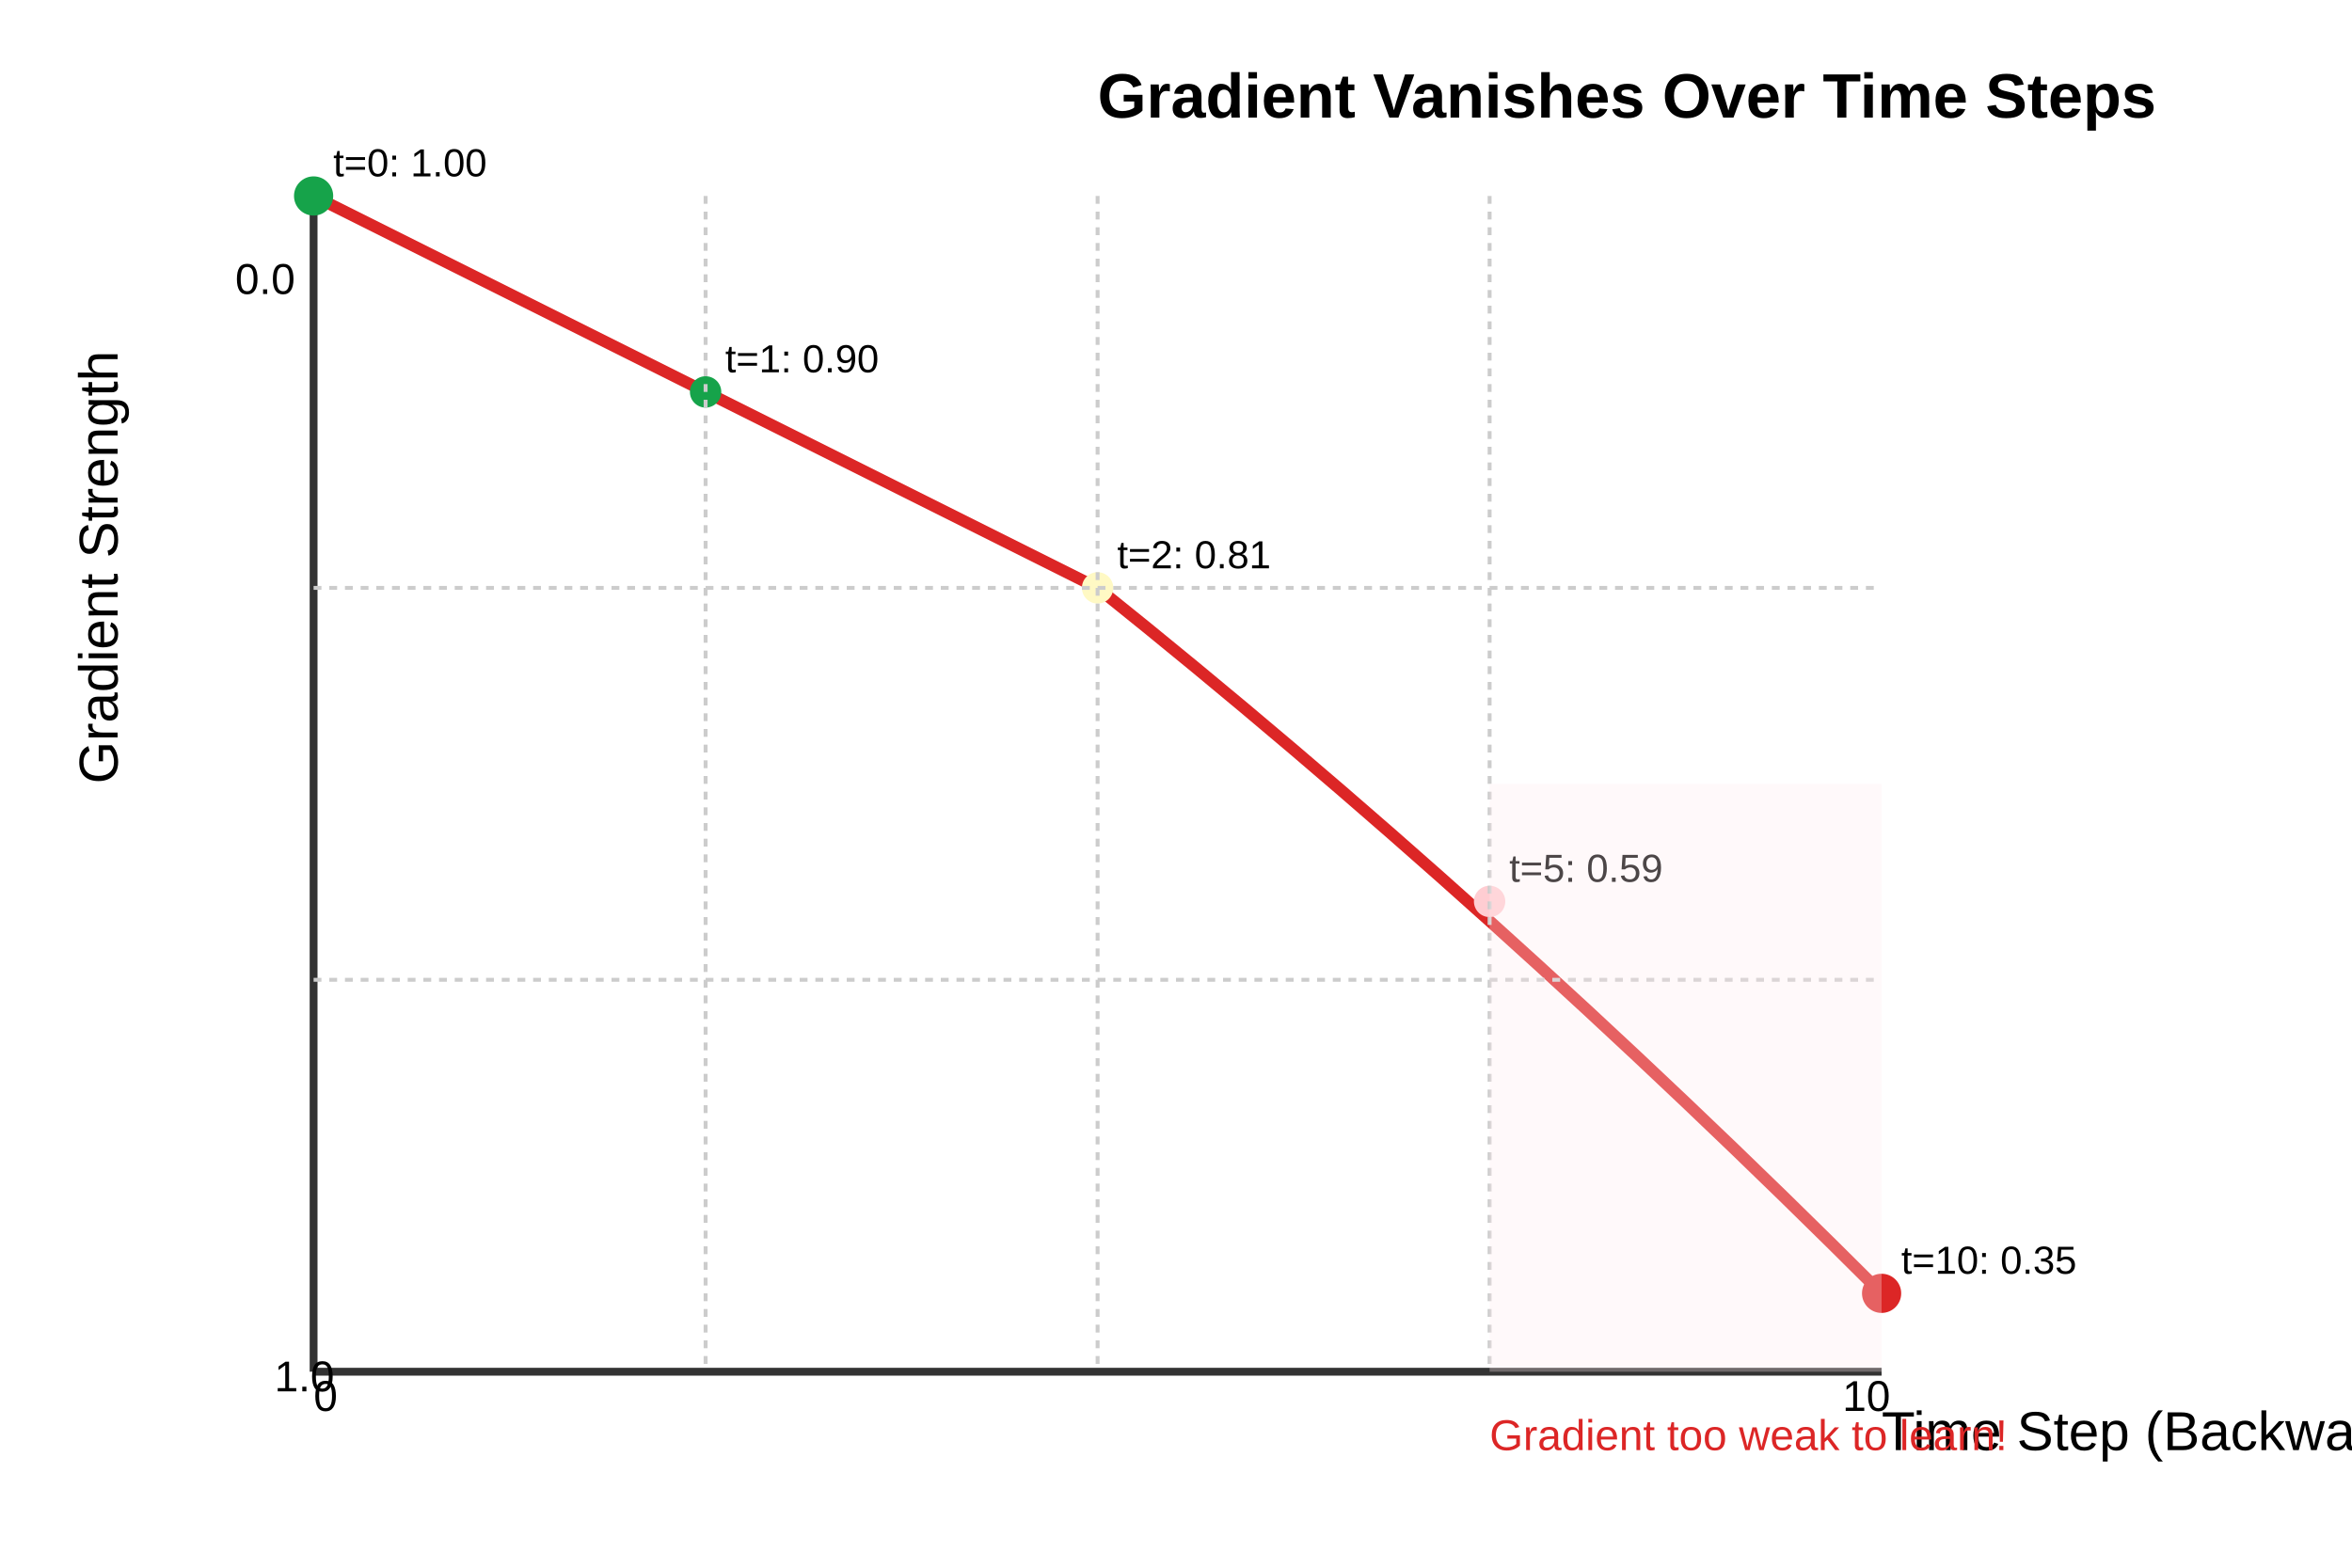
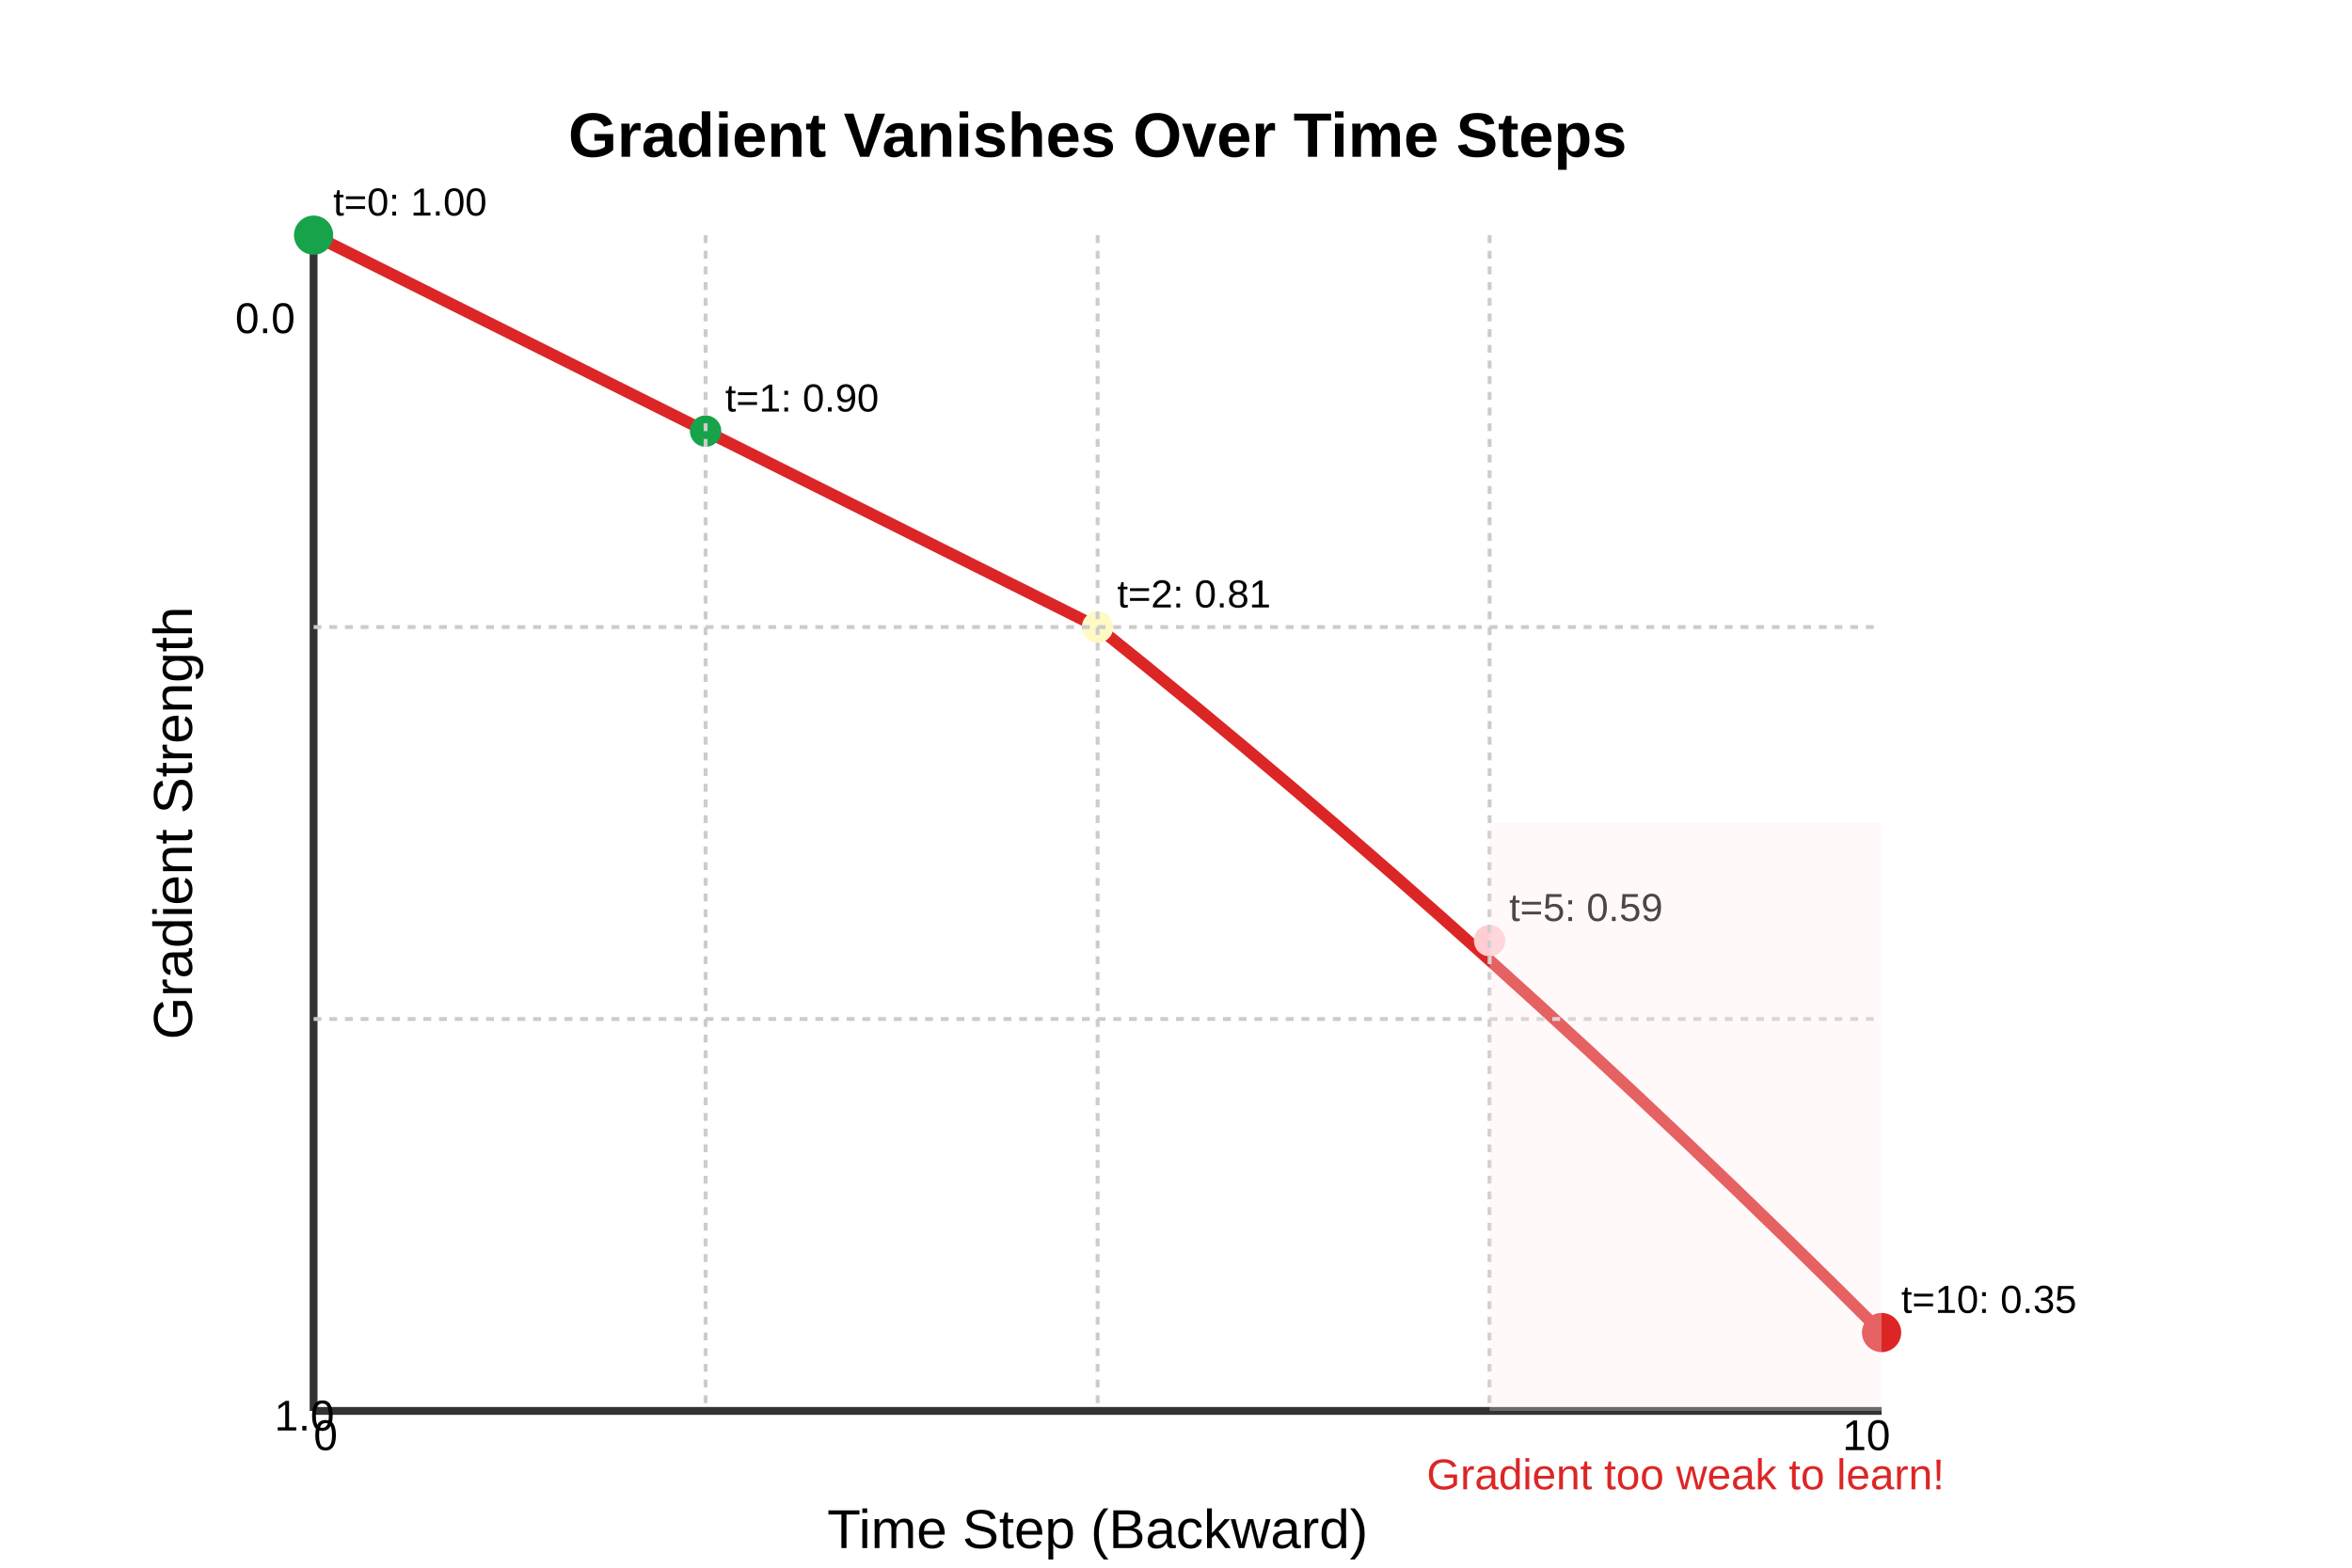
<svg xmlns="http://www.w3.org/2000/svg" width="600" height="400">
-   <g transform="translate(80, 50)">
-     <text x="200" y="-20" font-family="Arial" font-size="16" font-weight="bold">Gradient Vanishes Over Time Steps</text>
+   <g transform="translate(80, 60)">
+     <text x="200" y="-20" font-family="Arial" font-size="16" font-weight="bold" text-anchor="middle">Gradient Vanishes Over Time Steps</text>
    <line x1="0" y1="300" x2="400" y2="300" stroke="#333" stroke-width="2" />
    <line x1="0" y1="300" x2="0" y2="0" stroke="#333" stroke-width="2" />
-     <text x="400" y="320" font-family="Arial" font-size="14">Time Step (Backward)</text>
-     <text x="-50" y="150" font-family="Arial" font-size="14" transform="rotate(-90, -50, 150)">Gradient Strength</text>
+     <text x="200" y="335" font-family="Arial" font-size="14" text-anchor="middle">Time Step (Backward)</text>
+     <text x="-35" y="150" font-family="Arial" font-size="14" text-anchor="middle" dominant-baseline="middle" transform="rotate(-90, -35, 150)">Gradient Strength</text>
    <path d="M 0,0 Q 100,50 200,100 Q 300,180 400,280" stroke="#dc2626" stroke-width="3" fill="none" />
    <circle cx="0" cy="0" r="5" fill="#16a34a" />
    <text x="5" y="-5" font-family="Arial" font-size="10">t=0: 1.00</text>
    <circle cx="100" cy="50" r="4" fill="#16a34a" />
    <text x="105" y="45" font-family="Arial" font-size="10">t=1: 0.90</text>
    <circle cx="200" cy="100" r="4" fill="#fff9c4" />
    <text x="205" y="95" font-family="Arial" font-size="10">t=2: 0.81</text>
    <circle cx="300" cy="180" r="4" fill="#ffcdd2" />
    <text x="305" y="175" font-family="Arial" font-size="10">t=5: 0.59</text>
    <circle cx="400" cy="280" r="5" fill="#dc2626" />
    <text x="405" y="275" font-family="Arial" font-size="10">t=10: 0.35</text>
    <line x1="100" y1="0" x2="100" y2="300" stroke="#ccc" stroke-width="1" stroke-dasharray="2,2" />
    <line x1="200" y1="0" x2="200" y2="300" stroke="#ccc" stroke-width="1" stroke-dasharray="2,2" />
    <line x1="300" y1="0" x2="300" y2="300" stroke="#ccc" stroke-width="1" stroke-dasharray="2,2" />
    <line x1="0" y1="100" x2="400" y2="100" stroke="#ccc" stroke-width="1" stroke-dasharray="2,2" />
    <line x1="0" y1="200" x2="400" y2="200" stroke="#ccc" stroke-width="1" stroke-dasharray="2,2" />
    <text x="0" y="310" font-family="Arial" font-size="11">0</text>
    <text x="390" y="310" font-family="Arial" font-size="11">10</text>
    <text x="-10" y="305" font-family="Arial" font-size="11">1.0</text>
    <text x="-20" y="25" font-family="Arial" font-size="11">0.0</text>
    <rect x="300" y="150" width="100" height="150" fill="#ffebee" opacity="0.3" />
-     <text x="300" y="320" font-family="Arial" font-size="11" fill="#dc2626">Gradient too weak to learn!</text>
+     <text x="350" y="320" font-family="Arial" font-size="11" fill="#dc2626" text-anchor="middle">Gradient too weak to learn!</text>
  </g>
</svg>
